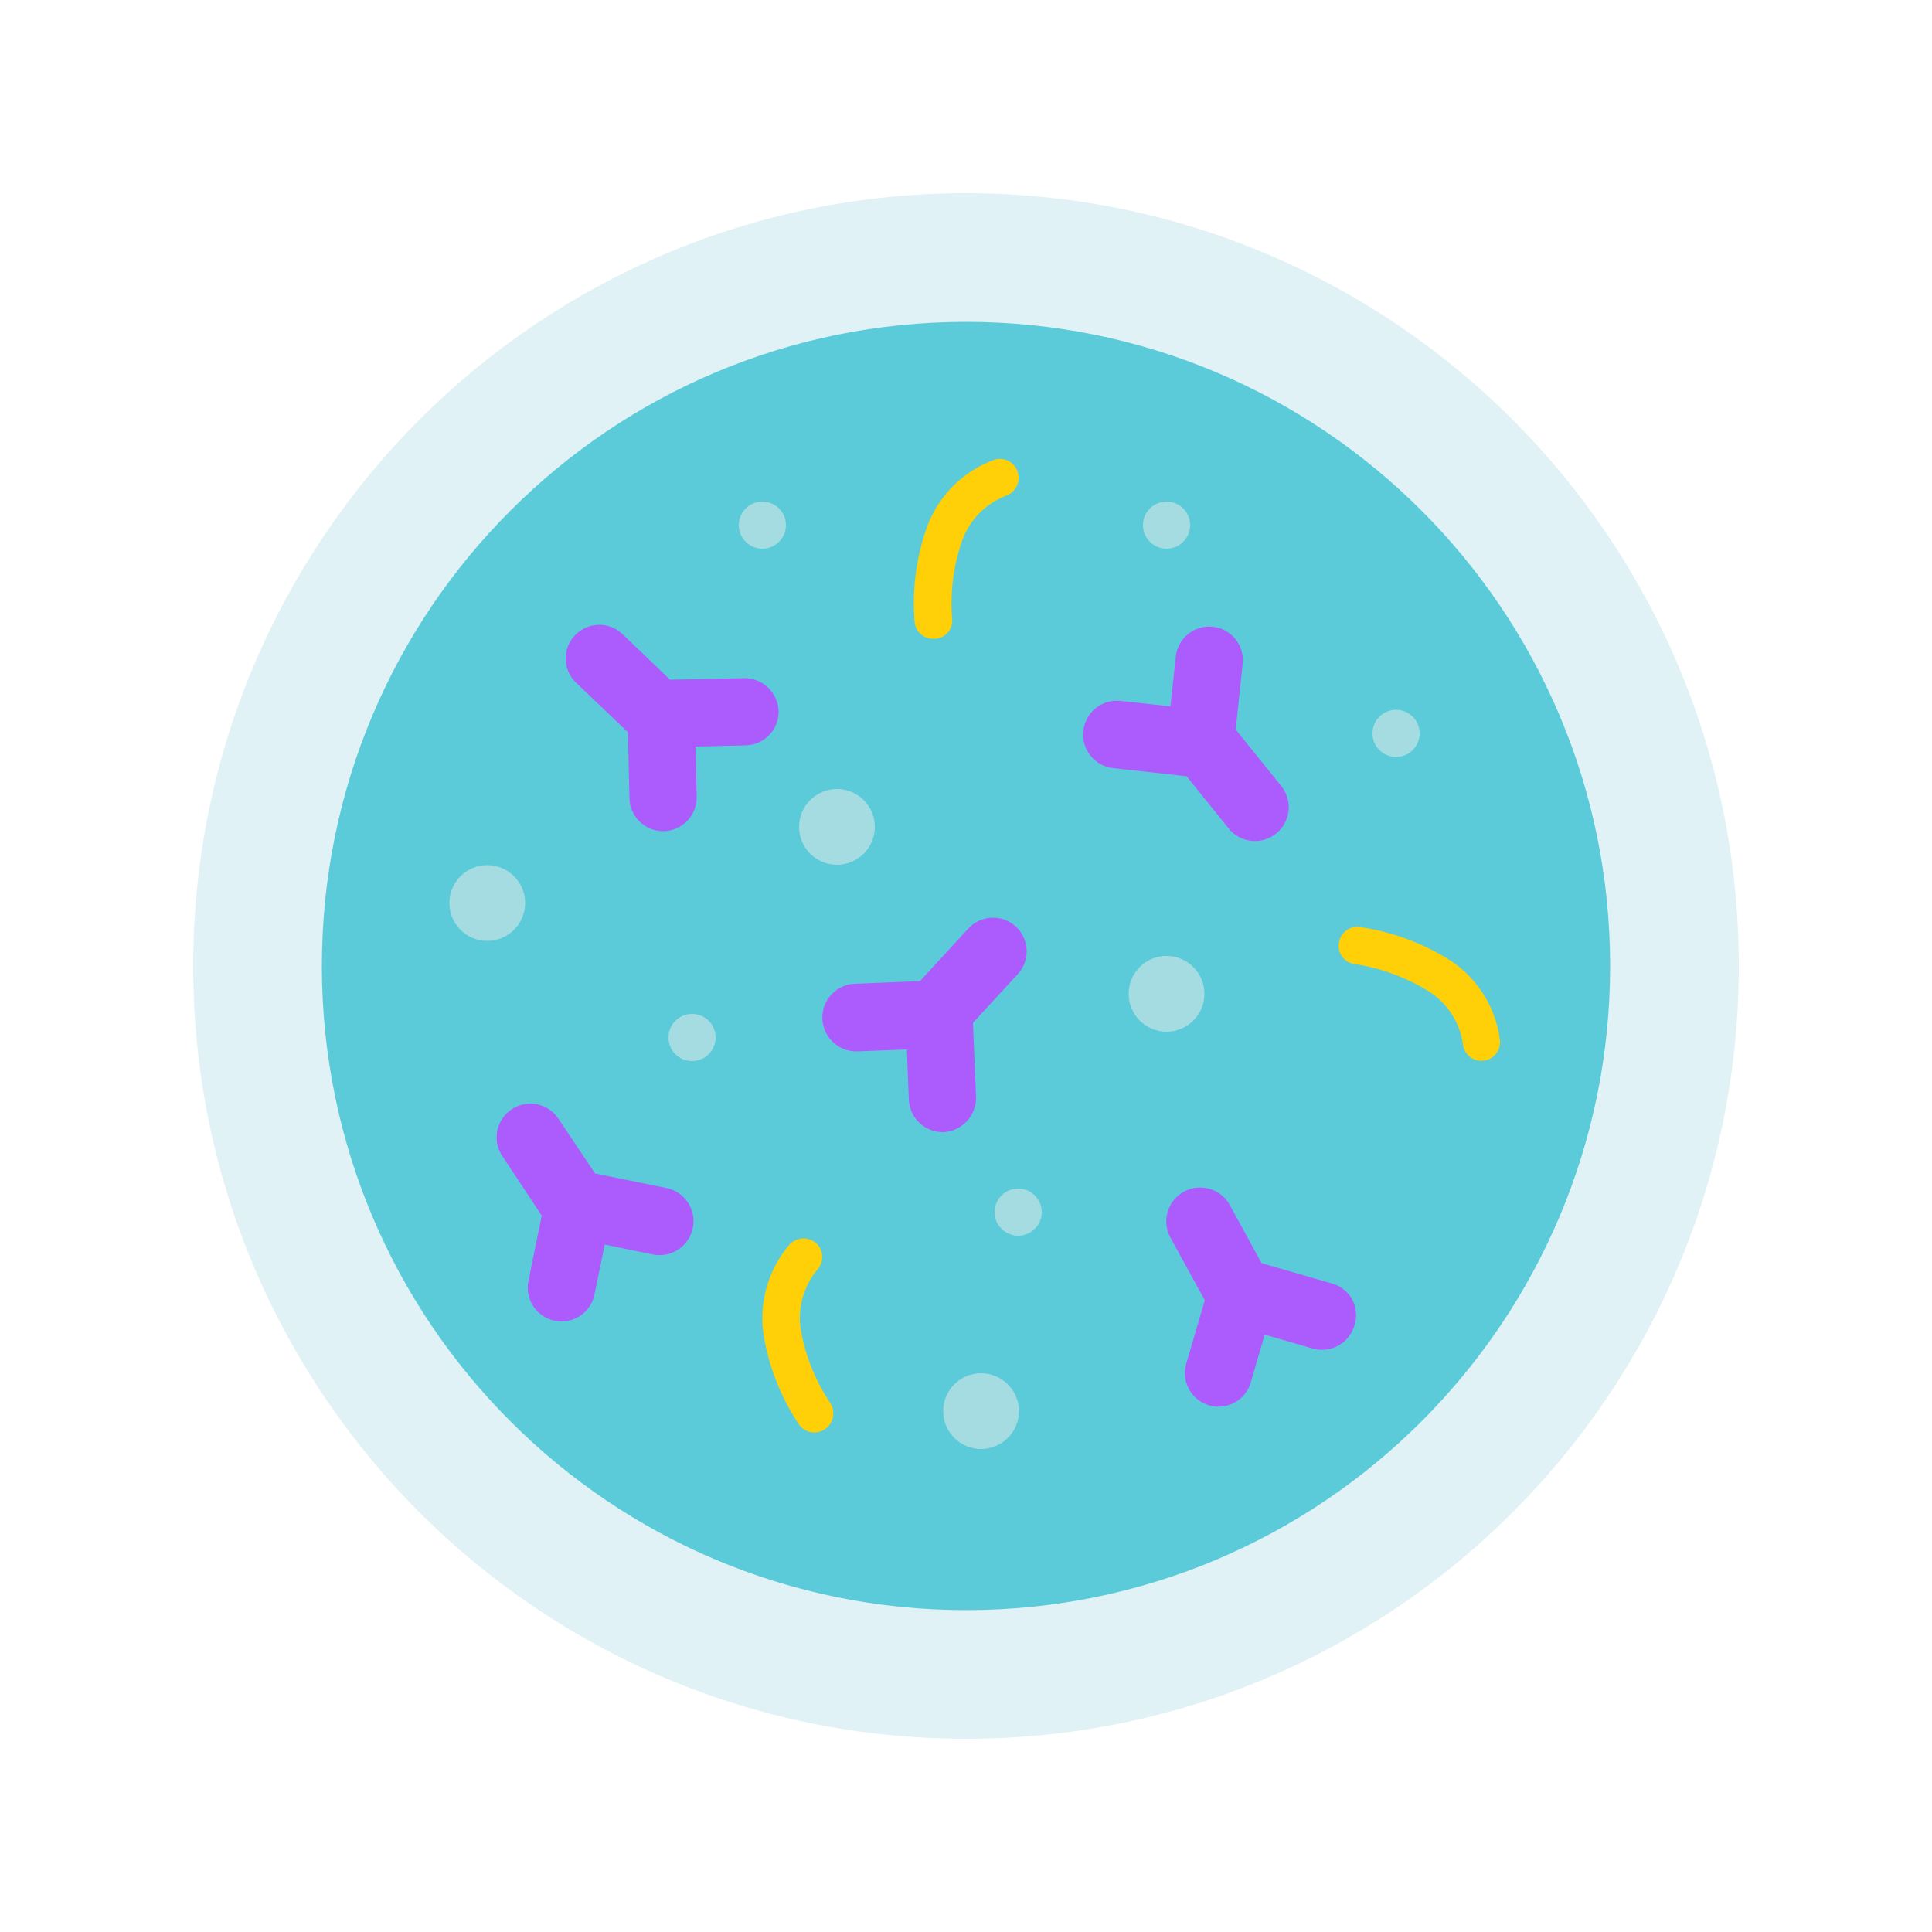
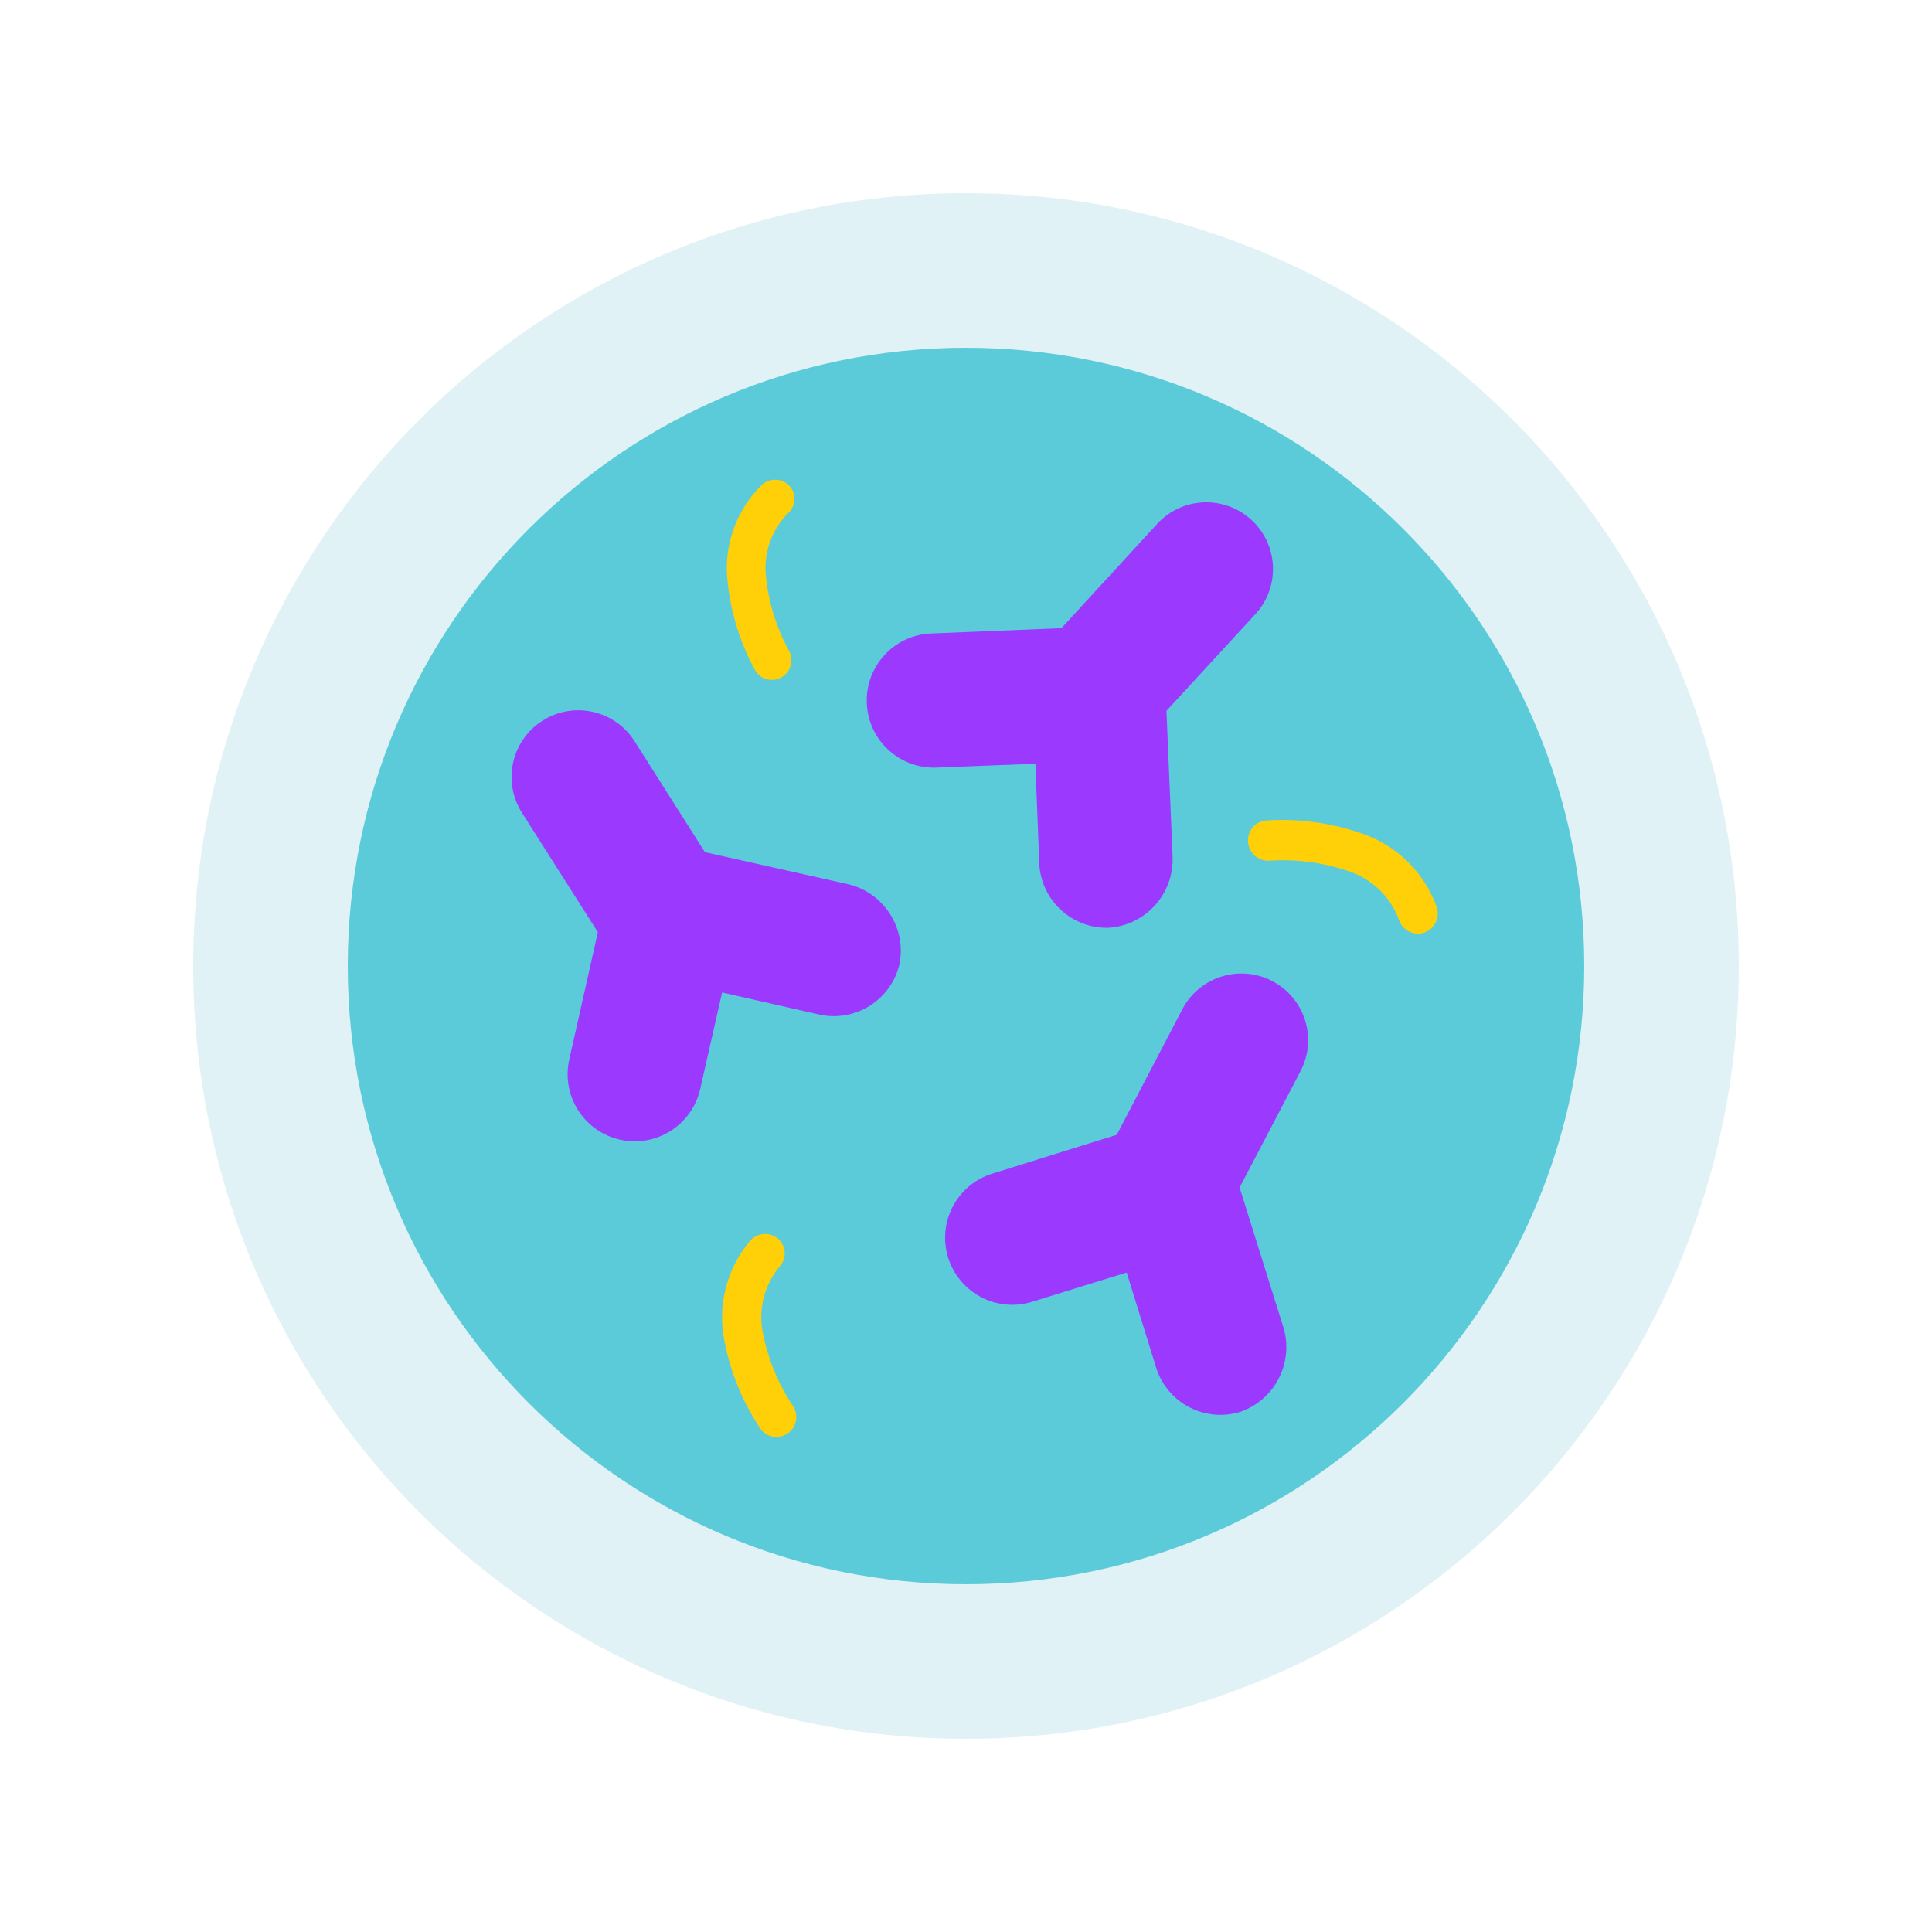
<svg xmlns="http://www.w3.org/2000/svg" width="50" height="50" viewBox="0 0 50 50">
  <defs>
    <style>
-             .cls-1{fill:#e0f2f5}.cls-2{fill:#5ccbd9}.cls-3{fill:#ac5cfc}.cls-4{fill:#ffd007}.cls-5{fill:#a5dce1}.cls-6{fill:none}
+             .cls-1{fill:#e0f2f5}.cls-2{fill:#5ccbd9}.cls-3{fill:#ffd007}.cls-4{fill:#9c39ff}.cls-5{fill:none}
        </style>
  </defs>
  <g id="그룹_3301" data-name="그룹 3301" transform="translate(-62.19 -.93)">
    <g id="그룹_3300" data-name="그룹 3300">
      <circle id="타원_993" cx="20" cy="20" r="20" class="cls-1" data-name="타원 993" transform="translate(67.19 5.93)" />
-       <circle id="타원_994" cx="16.67" cy="16.67" r="16.67" class="cls-2" data-name="타원 994" transform="translate(70.52 9.26)" />
-       <path id="패스_3783" d="M81.44 18.48l-1.91.04-1.23-1.18a.87.87 0 0 0-1.2 1.26l1.34 1.28.04 1.71a.87.87 0 1 0 1.74-.04l-.03-1.3 1.3-.03a.871.871 0 0 0 .85-.89.886.886 0 0 0-.9-.85z" class="cls-3" data-name="패스 3783" />
-       <g id="그룹_3297" data-name="그룹 3297">
-         <path id="패스_3784" d="M86.34 17.46a.478.478 0 0 1-.48-.43 5.9 5.9 0 0 1 .33-2.49 2.924 2.924 0 0 1 1.73-1.71.483.483 0 0 1 .61.32.49.49 0 0 1-.31.61 1.963 1.963 0 0 0-1.12 1.13 4.962 4.962 0 0 0-.27 2.04.471.471 0 0 1-.43.53z" class="cls-4" data-name="패스 3784" />
+       <circle id="타원_994" cx="16" cy="16" r="16" class="cls-2" data-name="타원 994" transform="translate(71.19 9.93)" />
+       <g id="그룹_3299" data-name="그룹 3299" transform="translate(3.958 -1.115)">
+         <path id="패스_3790" d="M83.572 38.167a.507.507 0 0 1-.659-.146 6.183 6.183 0 0 1-.962-2.437 3.078 3.078 0 0 1 .711-2.447.521.521 0 0 1 .722-.021.508.508 0 0 1 .021.711 2.047 2.047 0 0 0-.45 1.6 5.143 5.143 0 0 0 .795 2 .517.517 0 0 1-.126.711c-.024.008-.031.018-.052.029z" class="cls-3" data-name="패스 3790" transform="translate(-5 1)" />
      </g>
-       <circle id="타원_995" cx=".98" cy=".98" r=".98" class="cls-5" data-name="타원 995" transform="translate(86.6 36.47)" />
-       <circle id="타원_996" cx=".98" cy=".98" r=".98" class="cls-5" data-name="타원 996" transform="translate(82.87 21.35)" />
-       <circle id="타원_997" cx=".98" cy=".98" r=".98" class="cls-5" data-name="타원 997" transform="translate(91.4 25.67)" />
-       <circle id="타원_998" cx=".98" cy=".98" r=".98" class="cls-5" data-name="타원 998" transform="translate(73.82 23.32)" />
-       <path id="패스_3785" d="M91 20.81l1.9.21 1.07 1.33a.875.875 0 1 0 1.36-1.1l-1.16-1.44.18-1.7a.87.87 0 1 0-1.73-.19l-.14 1.29-1.29-.14a.875.875 0 0 0-.19 1.74z" class="cls-3" data-name="패스 3785" />
-       <path id="패스_3786" d="M87.45 29.31l-.08-1.91 1.16-1.26a.87.87 0 0 0-1.28-1.18L86 26.32l-1.71.07a.876.876 0 0 0 .07 1.75l1.3-.05.05 1.3a.88.88 0 0 0 .91.84.893.893 0 0 0 .83-.92z" class="cls-3" data-name="패스 3786" />
-       <path id="패스_3787" d="M96.67 34.15l-1.83-.53-.82-1.5a.877.877 0 1 0-1.54.84l.89 1.62-.48 1.64a.87.87 0 1 0 1.67.49l.36-1.24 1.24.36a.874.874 0 0 0 1.08-.59.846.846 0 0 0-.57-1.09z" class="cls-3" data-name="패스 3787" />
-       <g id="그룹_3298" data-name="그룹 3298">
-         <path id="패스_3788" d="M96.85 25.29a.478.478 0 0 1 .53-.37 6.05 6.05 0 0 1 2.35.87 2.913 2.913 0 0 1 1.28 2.07.483.483 0 0 1-.44.52.476.476 0 0 1-.52-.44 1.947 1.947 0 0 0-.86-1.34 5.157 5.157 0 0 0-1.93-.72.471.471 0 0 1-.42-.54.09.09 0 0 0 .01-.05z" class="cls-4" data-name="패스 3788" />
+       <path id="패스_3786" d="M91.384 33.863l-.159-3.788 2.3-2.5a1.726 1.726 0 0 0-2.539-2.34l-2.479 2.7-3.391.139a1.737 1.737 0 0 0 .139 3.471l2.578-.1.1 2.578a1.745 1.745 0 0 0 1.8 1.666 1.772 1.772 0 0 0 1.651-1.826z" class="cls-4" data-name="패스 3786" transform="translate(1.153 -10.749)" />
+       <path id="패스_3833" d="M91.384 33.863l-.159-3.788 2.3-2.5a1.726 1.726 0 0 0-2.539-2.34l-2.479 2.7-3.391.139a1.737 1.737 0 0 0 .139 3.471l2.578-.1.1 2.578a1.745 1.745 0 0 0 1.8 1.666 1.772 1.772 0 0 0 1.651-1.826z" class="cls-4" data-name="패스 3833" transform="rotate(-74.99 81.208 33.563)" />
+       <path id="패스_3834" d="M91.384 33.863l-.159-3.788 2.3-2.5a1.726 1.726 0 0 0-2.539-2.34l-2.479 2.7-3.391.139a1.737 1.737 0 0 0 .139 3.471l2.578-.1.1 2.578a1.745 1.745 0 0 0 1.8 1.666 1.772 1.772 0 0 0 1.651-1.826z" class="cls-4" data-name="패스 3834" transform="rotate(-14.98 98.785 19.285)" />
+       <g id="그룹_3338" data-name="그룹 3338" transform="rotate(5.13 310.456 71.416)">
+         <path id="패스_3790-2" d="M83.548 38.089a.5.5 0 0 1-.649-.144 6.09 6.09 0 0 1-.948-2.4 3.032 3.032 0 0 1 .7-2.41.513.513 0 0 1 .711-.021.5.5 0 0 1 .021.7 2.017 2.017 0 0 0-.443 1.576 5.066 5.066 0 0 0 .783 1.967.509.509 0 0 1-.124.7c-.021.012-.031.022-.051.032z" class="cls-3" data-name="패스 3790" transform="translate(-5 1)" />
      </g>
-       <path id="패스_3789" d="M79.46 31.68l-1.87-.38-.95-1.42a.872.872 0 1 0-1.45.97l1.02 1.54-.34 1.67a.873.873 0 1 0 1.71.35l.26-1.27 1.27.26a.878.878 0 0 0 .35-1.72z" class="cls-3" data-name="패스 3789" />
-       <g id="그룹_3299" data-name="그룹 3299">
-         <path id="패스_3790" d="M83.5 37.94a.485.485 0 0 1-.63-.14 5.912 5.912 0 0 1-.92-2.33 2.943 2.943 0 0 1 .68-2.34.5.5 0 0 1 .69-.02.486.486 0 0 1 .02.68 1.958 1.958 0 0 0-.43 1.53 4.919 4.919 0 0 0 .76 1.91.494.494 0 0 1-.12.68c-.02.01-.03.02-.05.03z" class="cls-4" data-name="패스 3790" />
+       <g id="그룹_3339" data-name="그룹 3339" transform="rotate(120 91.331 35.548)">
+         <path id="패스_3790-3" d="M83.6 38.253a.516.516 0 0 1-.67-.149 6.285 6.285 0 0 1-.978-2.477 3.129 3.129 0 0 1 .723-2.488.53.53 0 0 1 .734-.021.517.517 0 0 1 .021.723 2.081 2.081 0 0 0-.457 1.626 5.228 5.228 0 0 0 .808 2.03.525.525 0 0 1-.128.723c-.021.011-.032.022-.053.033z" class="cls-3" data-name="패스 3790" transform="translate(-5 1)" />
      </g>
-       <circle id="타원_999" cx=".61" cy=".61" r=".61" class="cls-5" data-name="타원 999" transform="translate(81.31 13.91)" />
-       <circle id="타원_1000" cx=".61" cy=".61" r=".61" class="cls-5" data-name="타원 1000" transform="translate(91.77 13.91)" />
-       <circle id="타원_1001" cx=".61" cy=".61" r=".61" class="cls-5" data-name="타원 1001" transform="translate(79.49 27.17)" />
-       <circle id="타원_1002" cx=".61" cy=".61" r=".61" class="cls-5" data-name="타원 1002" transform="translate(87.93 31.69)" />
-       <circle id="타원_1003" cx=".61" cy=".61" r=".61" class="cls-5" data-name="타원 1003" transform="translate(97.71 19.3)" />
    </g>
-     <path id="사각형_3006" d="M0 0h50v50H0z" class="cls-6" data-name="사각형 3006" transform="translate(62.19 .93)" />
+     <path id="사각형_3006" d="M0 0h50v50H0z" class="cls-5" data-name="사각형 3006" transform="translate(62.19 .93)" />
  </g>
</svg>
